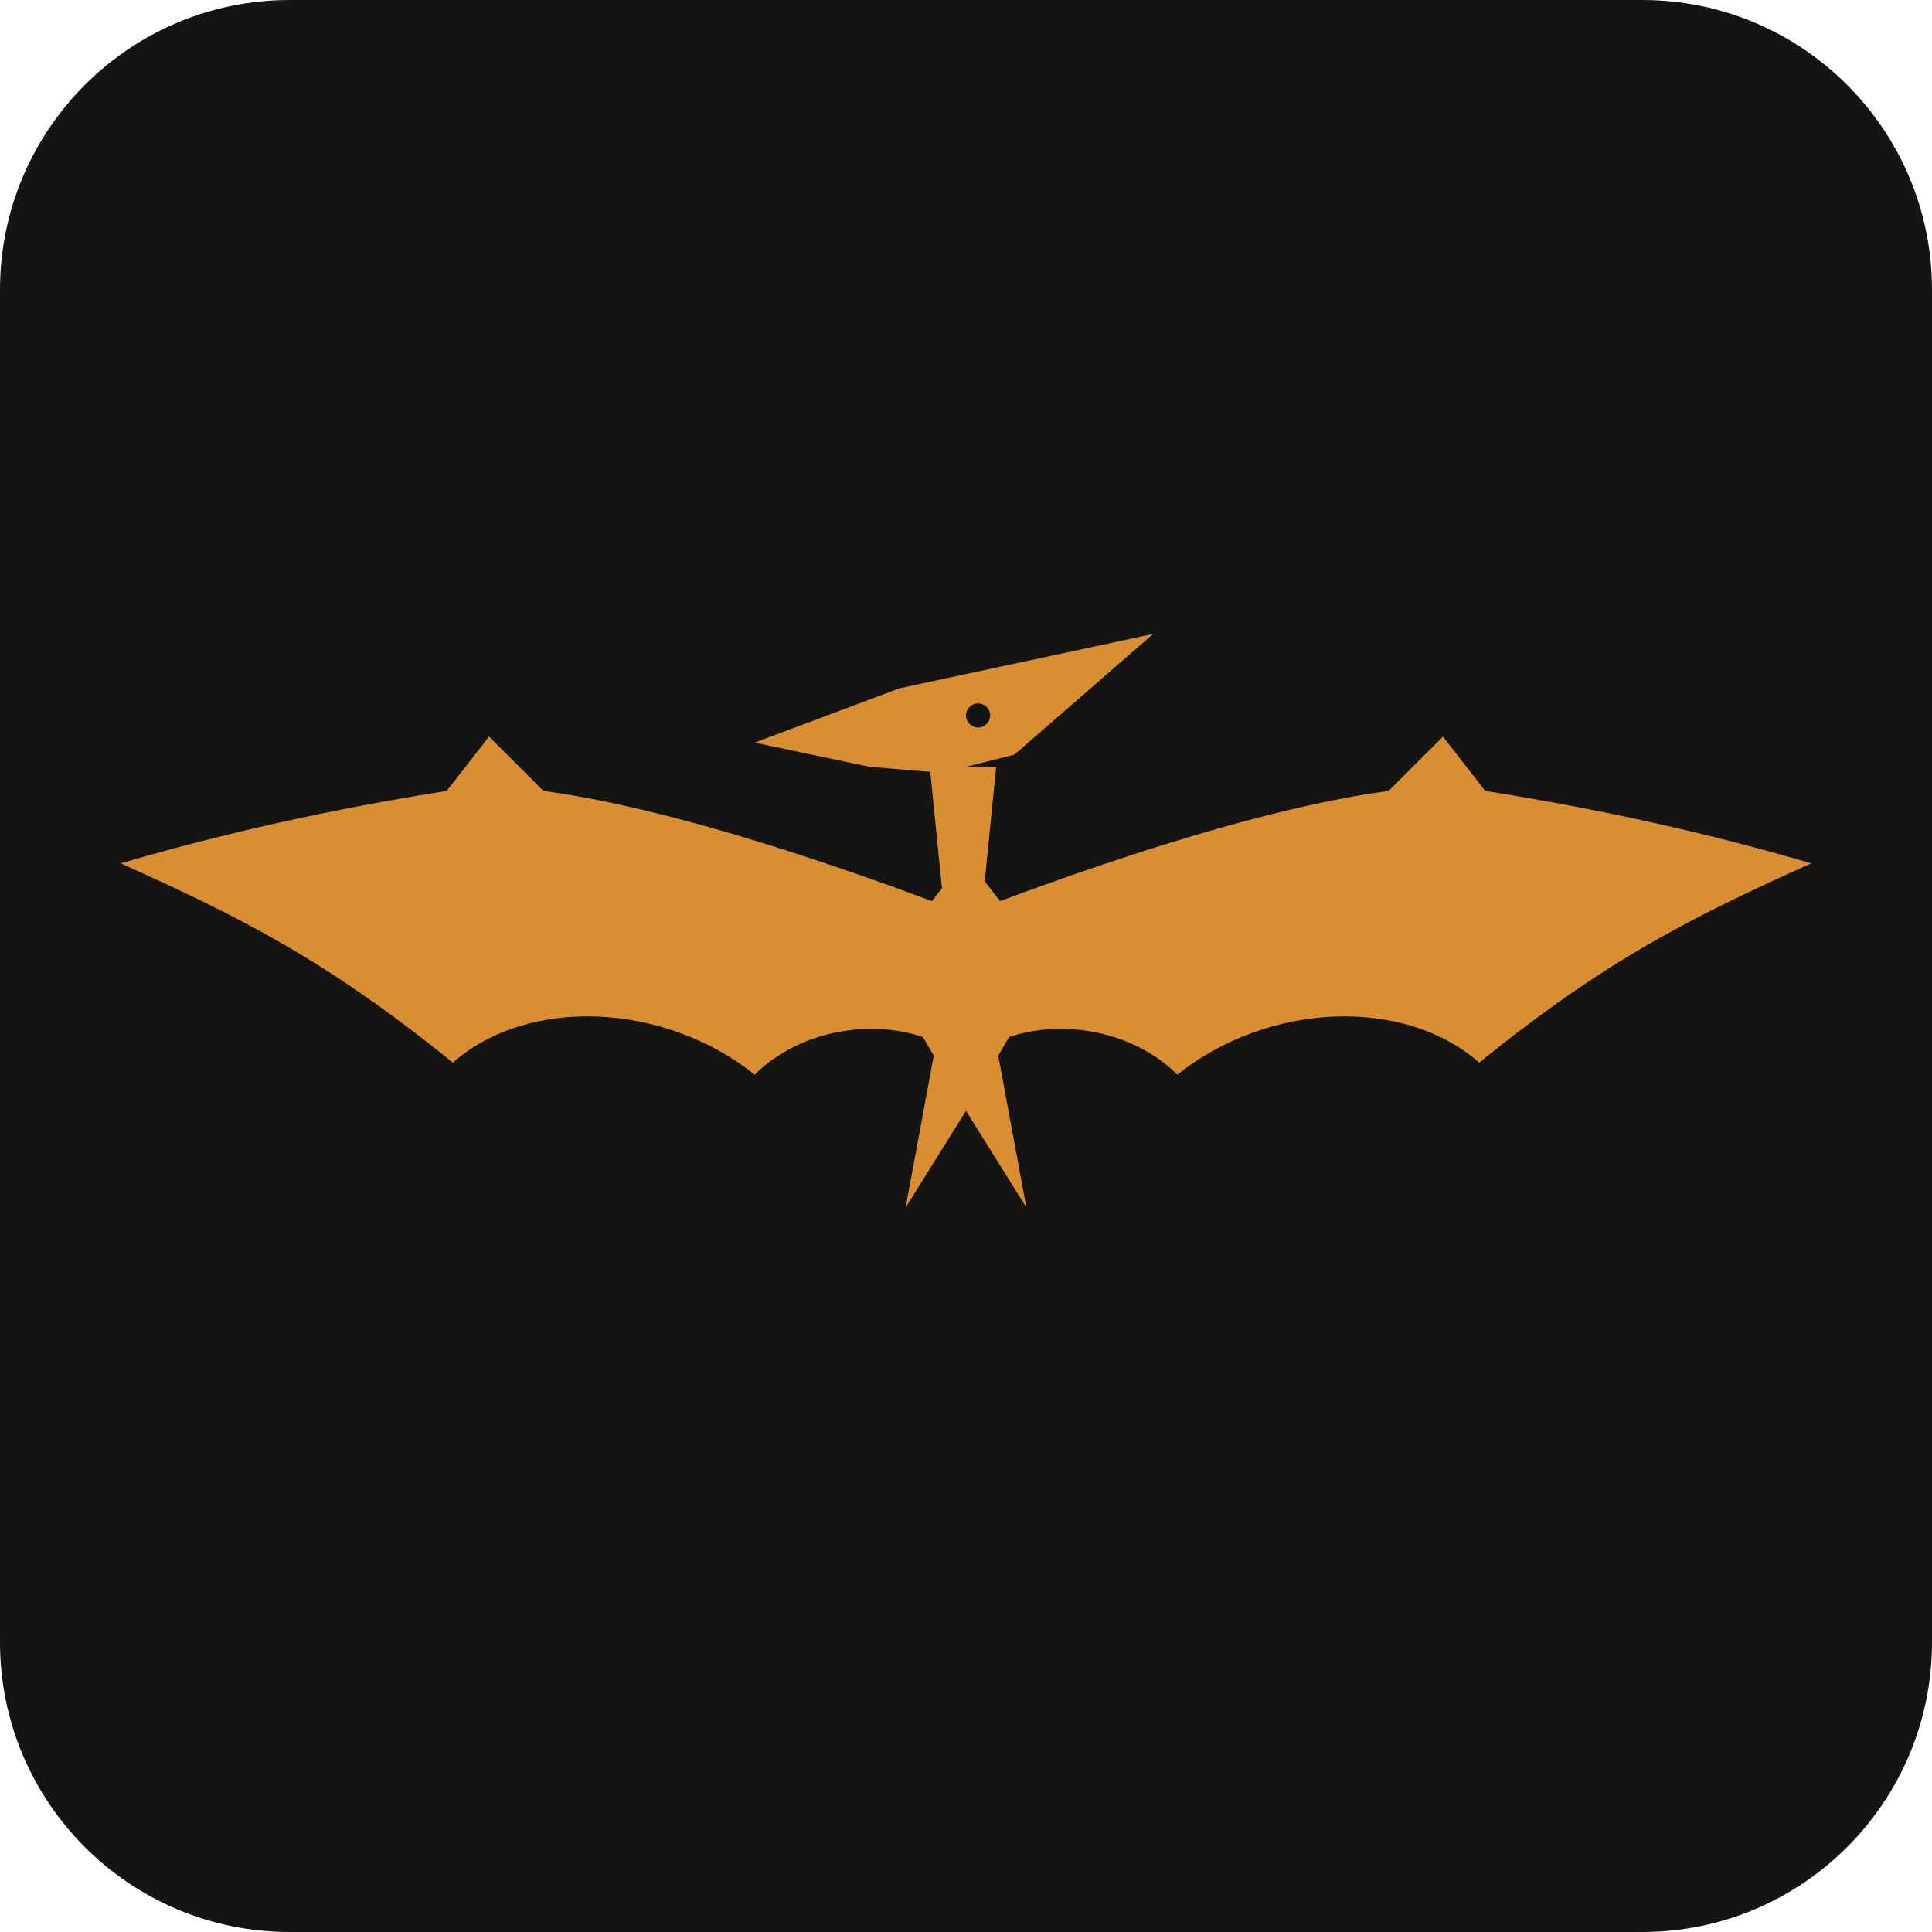
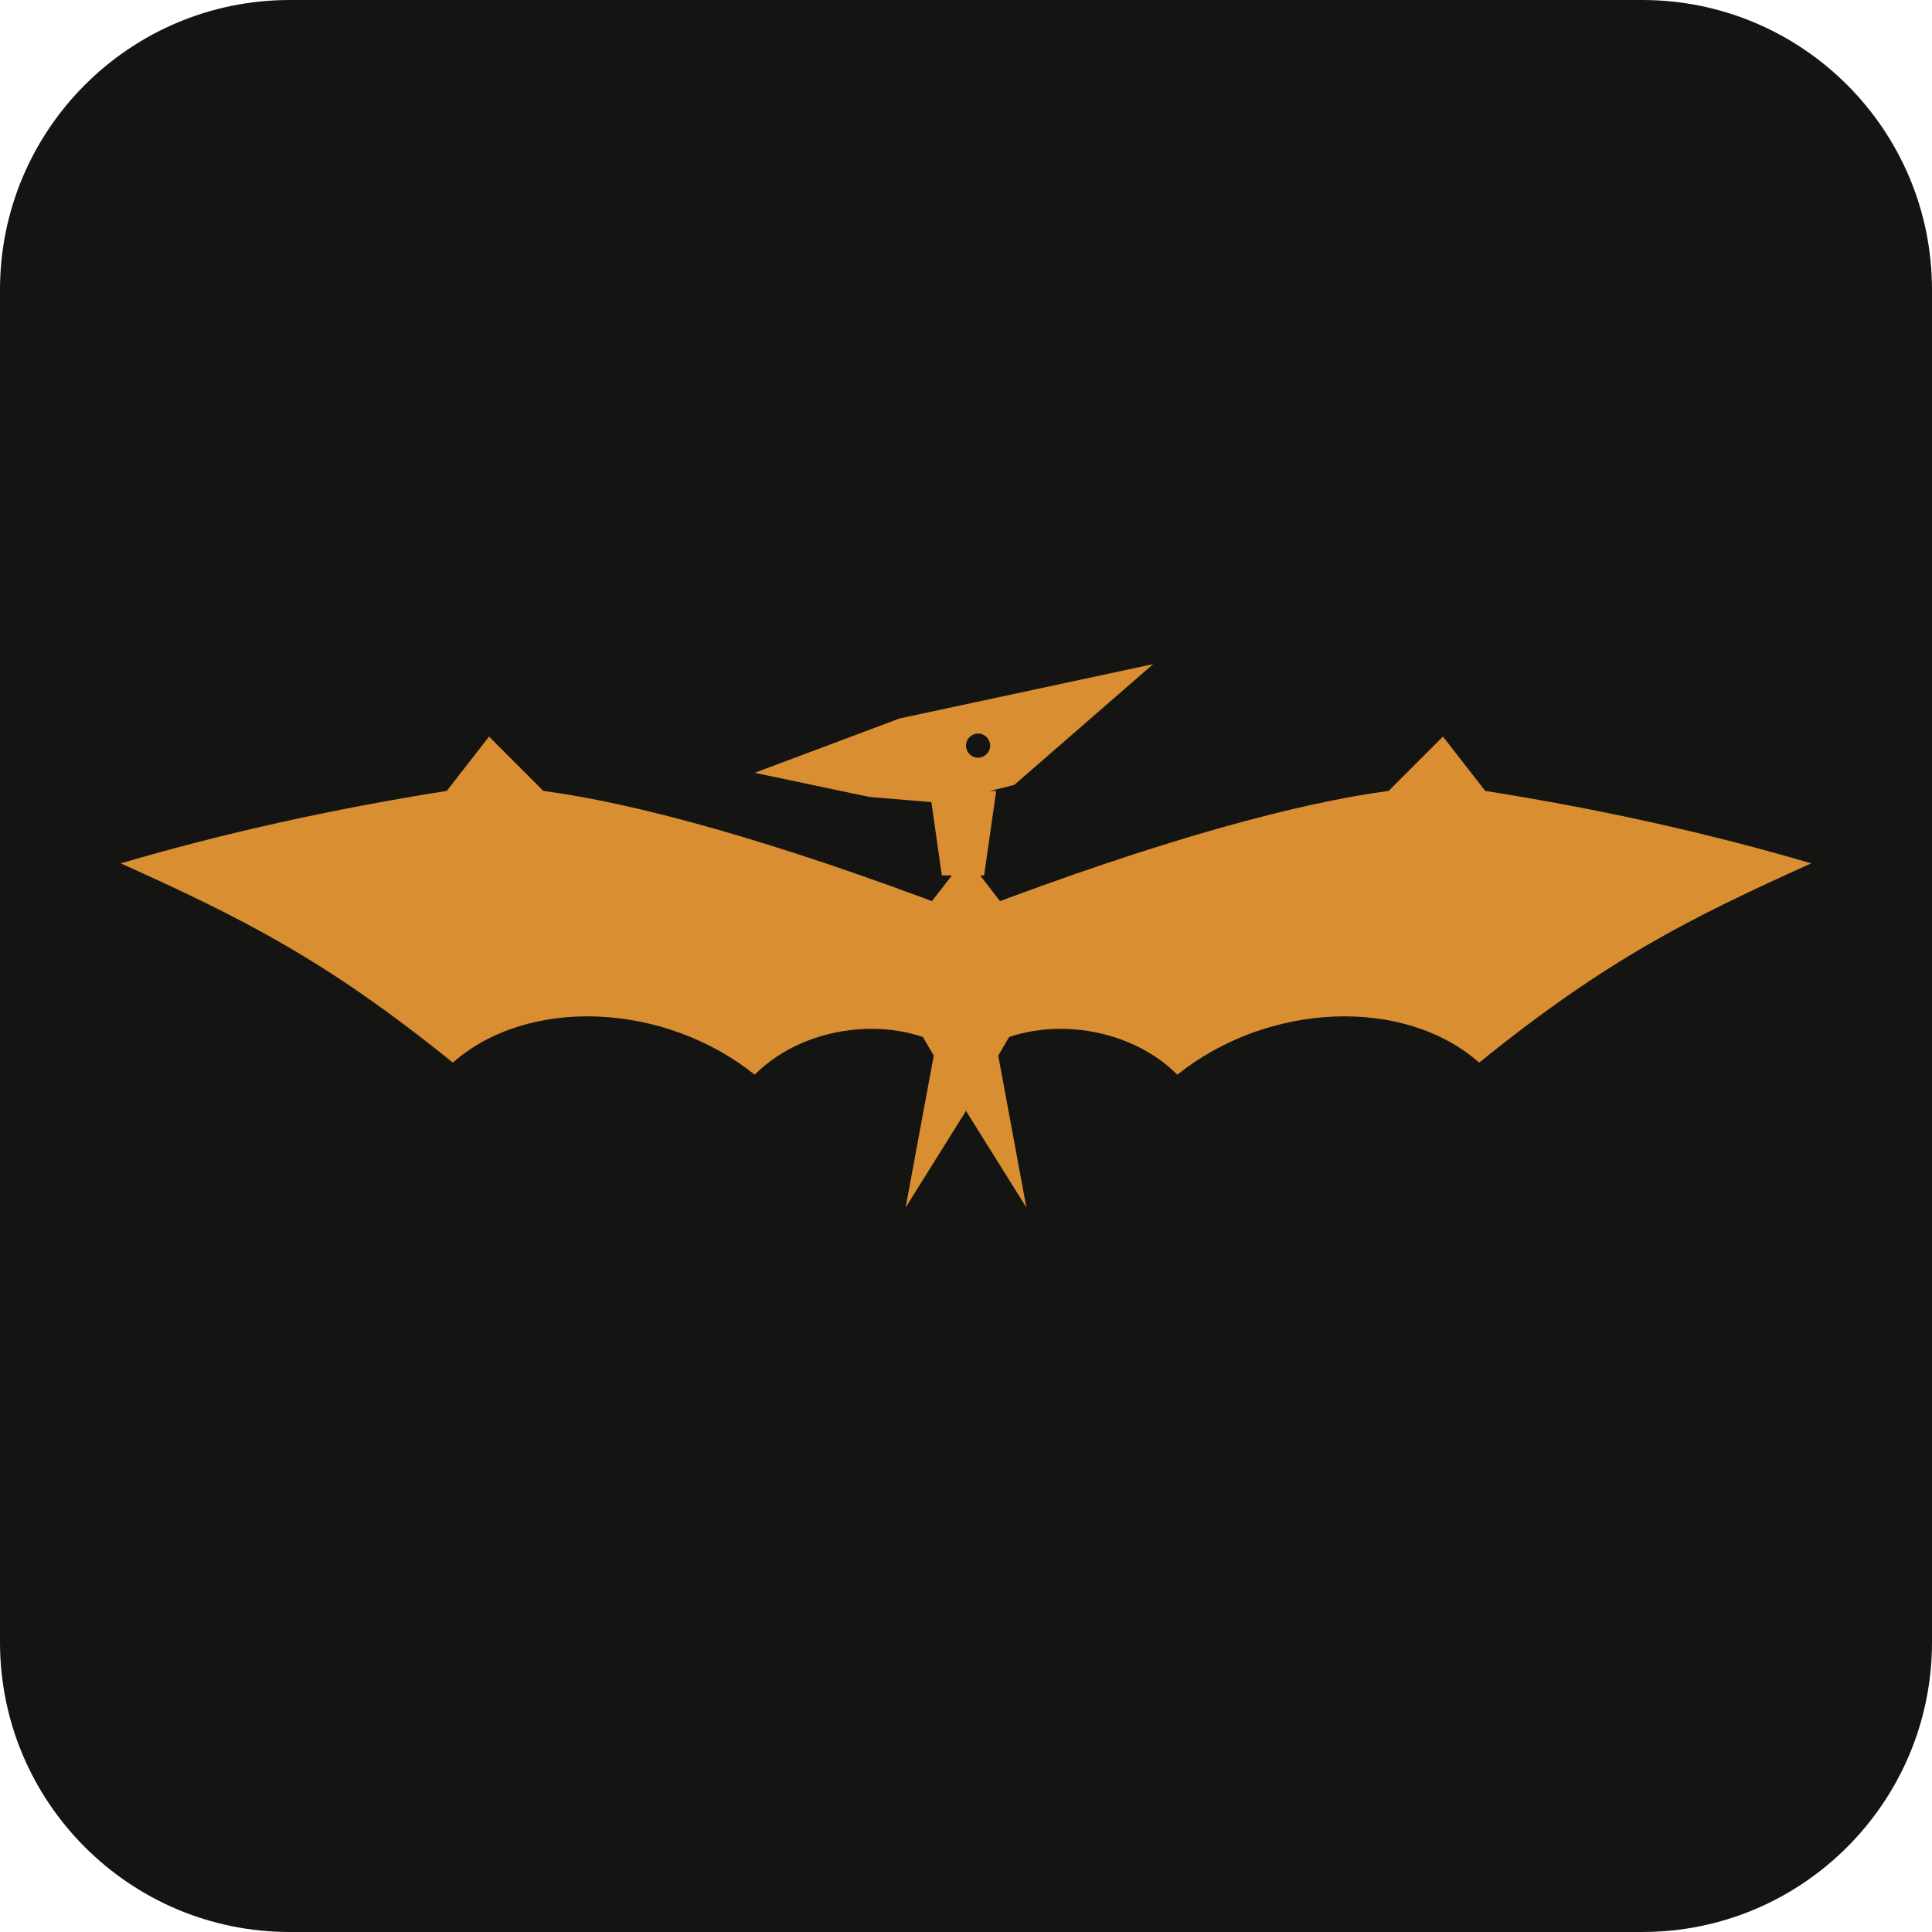
<svg xmlns="http://www.w3.org/2000/svg" viewBox="0 0 640 640">
  <rect width="640" height="640" rx="96" fill="#141512" />
  <g fill="#d98e32" transform="translate(0,200)">
    <path d="M 318 102 C 255 78, 210 66, 180 62 L 162 44 L 148 62 C 110 68, 74 76, 40 86 C 80 104, 108 118, 150 152 C 175 130, 220 132, 250 156 C 268 138, 300 136, 318 150 Z" />
    <path d="M 322 102 C 385 78, 430 66, 460 62 L 478 44 L 492 62 C 530 68, 566 76, 600 86 C 560 104, 532 118, 490 152 C 465 130, 420 132, 390 156 C 372 138, 340 136, 322 150 Z" />
    <path d="M 320 84 L 348 120 L 320 168 L 292 120 Z" />
    <path d="M 310 146 L 300 200 L 320 168 Z" />
    <path d="M 330 146 L 340 200 L 320 168 Z" />
-     <path d="M 382 10 L 336 50 L 312 56 L 288 54 L 250 46 L 298 28 Z" />
-     <path d="M 308 54 L 330 54 L 326 94 L 312 94 Z" />
+     <path d="M 382 20 L 336 60 L 312 66 L 288 64 L 250 56 L 298 38 Z" />
+     <path d="M 308 62 L 330 62 L 326 90 L 312 90 Z" />
  </g>
-   <circle cx="324" cy="237" r="4" fill="#141512" />
+   <circle cx="324" cy="247" r="4" fill="#141512" />
</svg>
